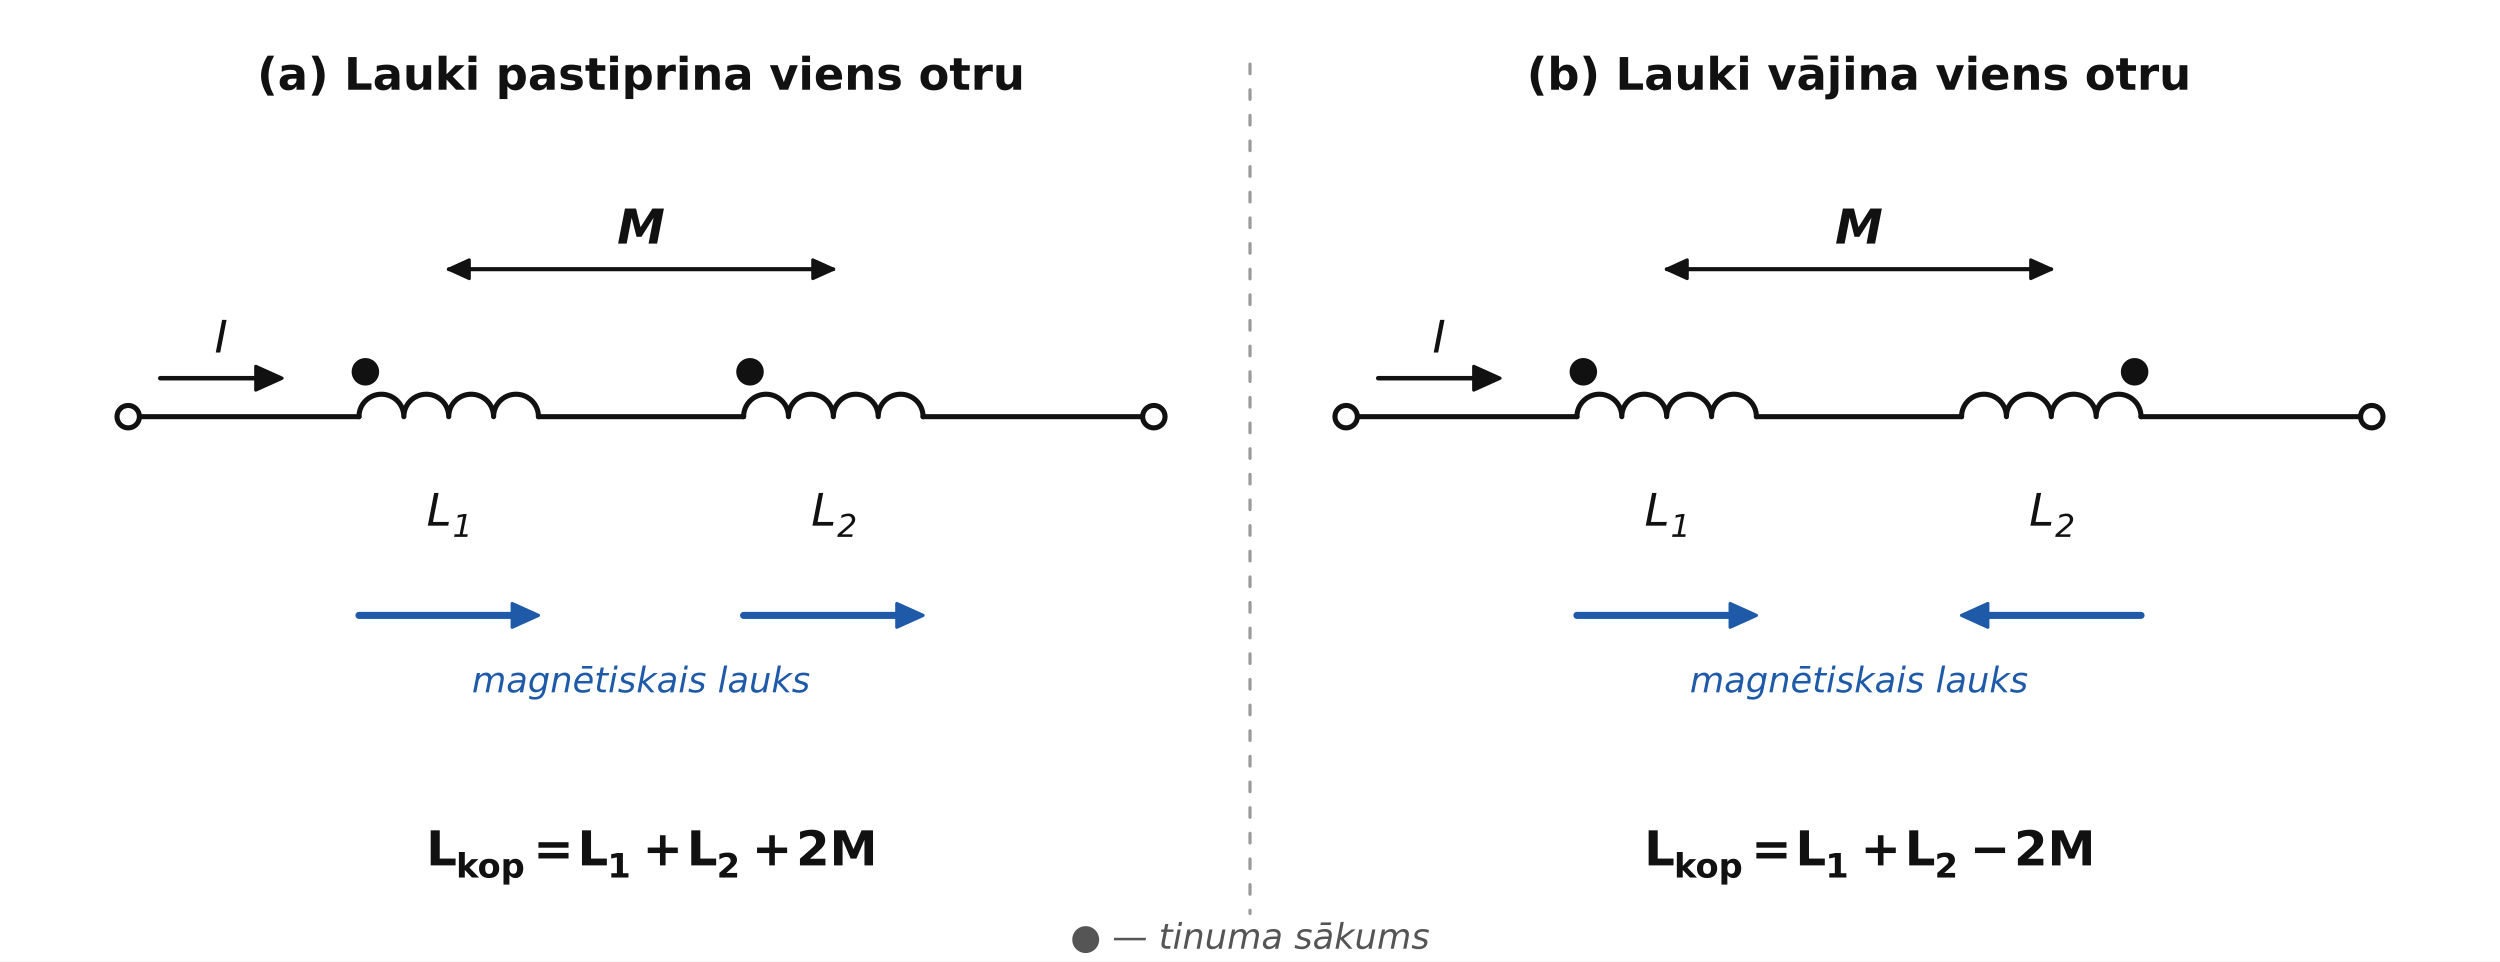
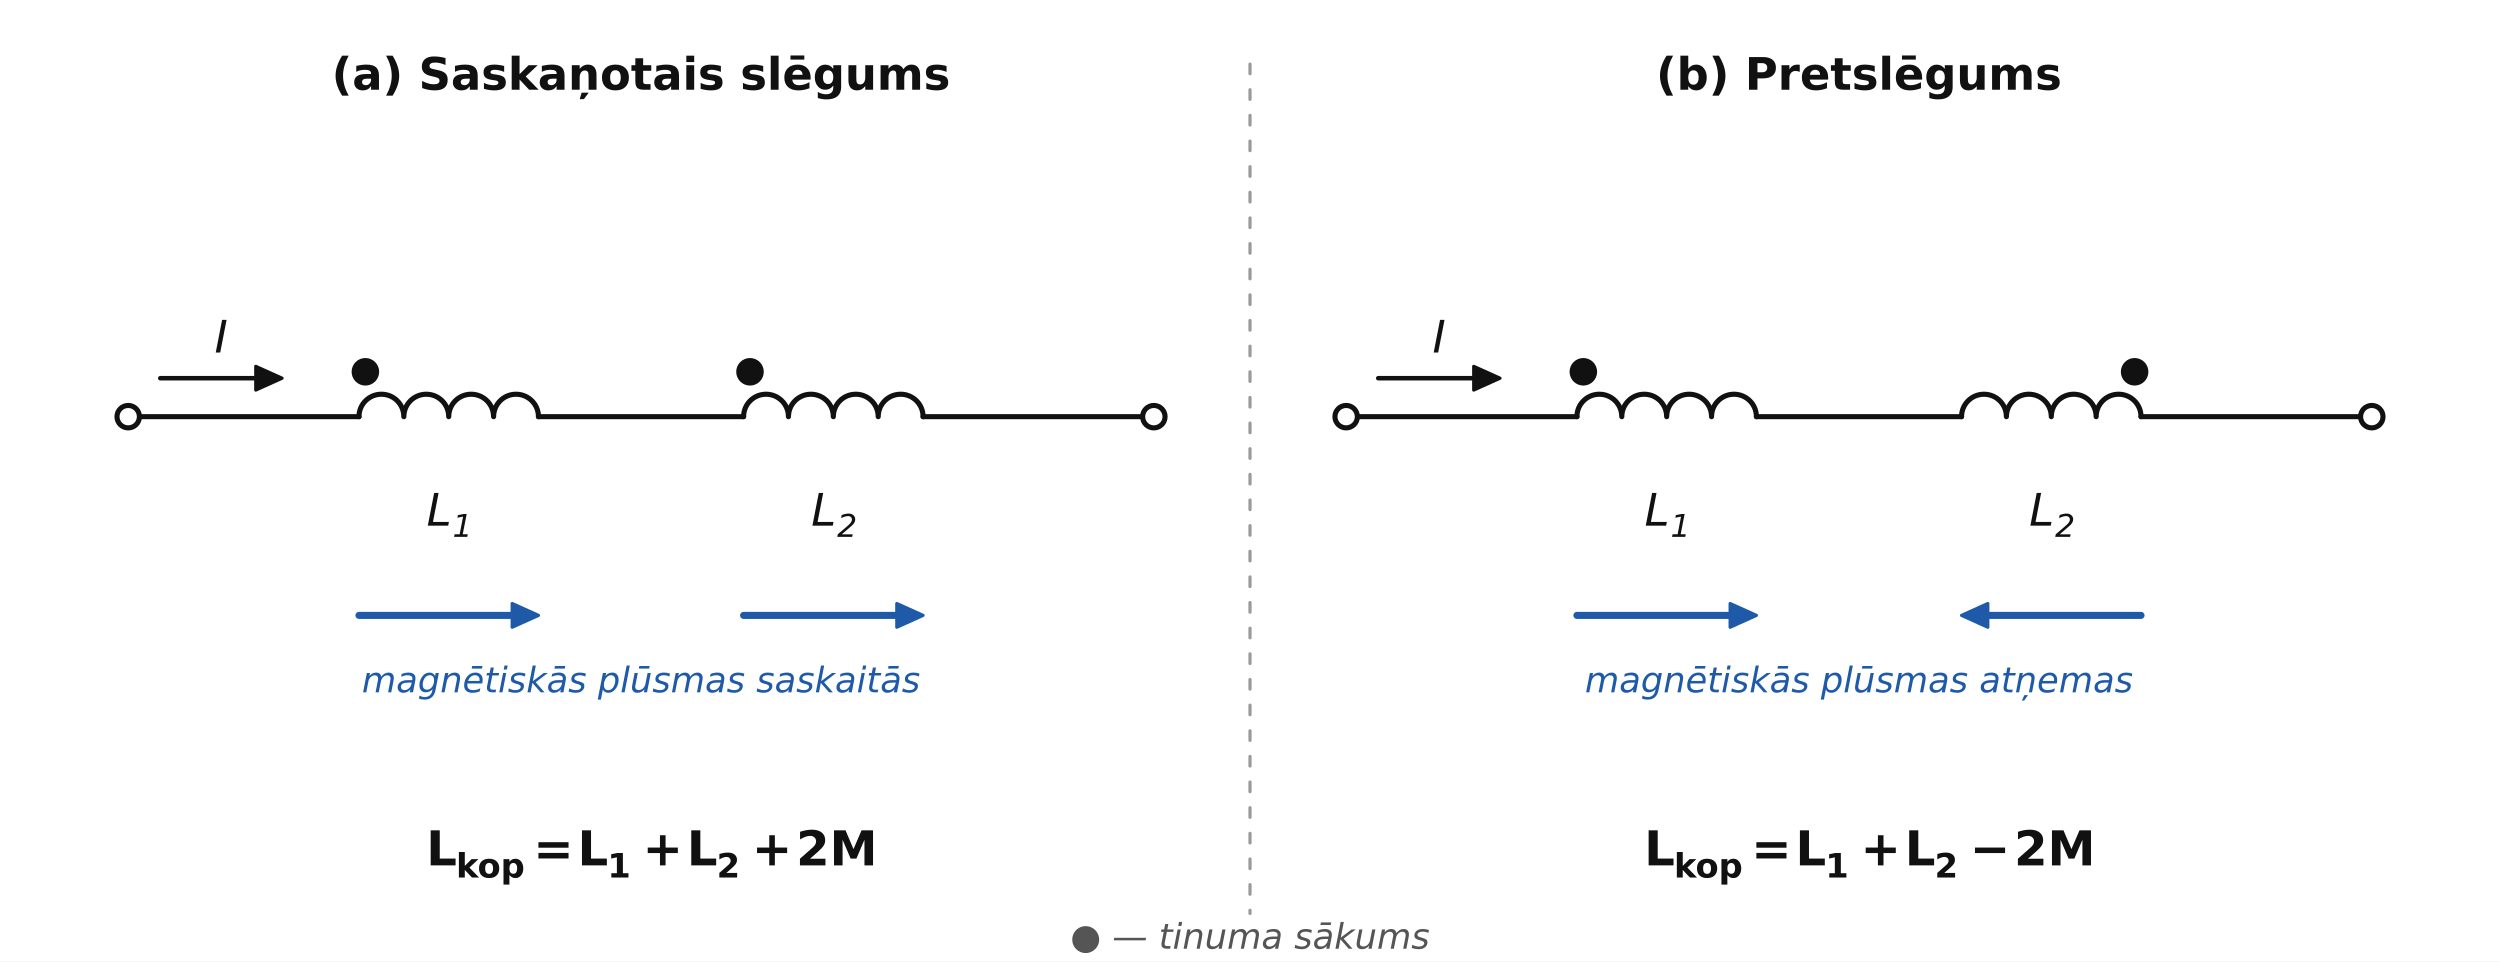
<svg xmlns="http://www.w3.org/2000/svg" viewBox="0 0 780 300" width="780" height="300" font-family="DejaVu Sans, Arial, Helvetica, sans-serif">
  <rect x="0" y="0" width="780" height="300" fill="white" />
-   <text x="200.0" y="28.0" text-anchor="middle" font-size="14" fill="#111111" font-weight="bold">(a) Lauki pastiprina viens otru</text>
+   <text x="200.0" y="28.0" text-anchor="middle" font-size="14" fill="#111111" font-weight="bold">(a) Saskaņotais slēgums</text>
  <path d="M 112.0 130.0 a 7 7 0 0 1 14 0 a 7 7 0 0 1 14 0 a 7 7 0 0 1 14 0 a 7 7 0 0 1 14 0 " fill="none" stroke="#111111" stroke-width="1.6" stroke-linecap="round" stroke-linejoin="round" />
  <path d="M 232.0 130.0 a 7 7 0 0 1 14 0 a 7 7 0 0 1 14 0 a 7 7 0 0 1 14 0 a 7 7 0 0 1 14 0 " fill="none" stroke="#111111" stroke-width="1.6" stroke-linecap="round" stroke-linejoin="round" />
  <line x1="40.0" y1="130.0" x2="112.0" y2="130.0" stroke="#111111" stroke-width="1.6" stroke-linecap="round" />
  <line x1="168.0" y1="130.0" x2="232.0" y2="130.0" stroke="#111111" stroke-width="1.6" stroke-linecap="round" />
  <line x1="288.0" y1="130.0" x2="360.0" y2="130.0" stroke="#111111" stroke-width="1.6" stroke-linecap="round" />
  <circle cx="40.0" cy="130.0" r="3.5" fill="white" stroke="#111111" stroke-width="1.6" />
  <circle cx="360.0" cy="130.0" r="3.5" fill="white" stroke="#111111" stroke-width="1.6" />
  <line x1="50.0" y1="118.0" x2="82.6" y2="118.0" stroke="#111111" stroke-width="1.4" stroke-linecap="round" />
  <polygon points="88.0,118.0 79.8,121.7 79.8,114.3" fill="#111111" stroke="#111111" stroke-width="1" stroke-linejoin="round" stroke-linecap="round" />
  <text x="69.0" y="110.0" text-anchor="middle" font-size="14" fill="#111111" font-style="italic">I</text>
  <text x="133.1" y="164.0" text-anchor="start" font-size="14" fill="#111111" font-style="italic">L</text>
  <text x="141.2" y="167.5" text-anchor="start" font-size="9.8" fill="#111111" font-style="italic">1</text>
  <text x="253.1" y="164.0" text-anchor="start" font-size="14" fill="#111111" font-style="italic">L</text>
  <text x="261.2" y="167.5" text-anchor="start" font-size="9.8" fill="#111111" font-style="italic">2</text>
  <circle cx="114.0" cy="116.0" r="3.5" fill="#111111" stroke="#111111" stroke-width="1.6" />
  <circle cx="234.0" cy="116.0" r="3.5" fill="#111111" stroke="#111111" stroke-width="1.6" />
-   <line x1="140.0" y1="84.0" x2="255.8" y2="84.0" stroke="#111111" stroke-width="1.2" stroke-linecap="round" />
-   <polygon points="260.0,84.0 253.6,86.9 253.6,81.1" fill="#111111" stroke="#111111" stroke-width="1" stroke-linejoin="round" stroke-linecap="round" />
-   <line x1="260.0" y1="84.0" x2="144.2" y2="84.0" stroke="#111111" stroke-width="1.2" stroke-linecap="round" />
-   <polygon points="140.0,84.0 146.4,81.1 146.4,86.9" fill="#111111" stroke="#111111" stroke-width="1" stroke-linejoin="round" stroke-linecap="round" />
-   <text x="200.0" y="76.0" text-anchor="middle" font-size="15" fill="#111111" font-weight="bold" font-style="italic">M</text>
  <line x1="112.0" y1="192.0" x2="162.6" y2="192.0" stroke="#1e5aa8" stroke-width="2.2" stroke-linecap="round" />
  <polygon points="168.0,192.0 159.8,195.7 159.8,188.3" fill="#1e5aa8" stroke="#1e5aa8" stroke-width="1" stroke-linejoin="round" stroke-linecap="round" />
  <line x1="232.0" y1="192.0" x2="282.6" y2="192.0" stroke="#1e5aa8" stroke-width="2.2" stroke-linecap="round" />
  <polygon points="288.0,192.0 279.8,195.7 279.8,188.3" fill="#1e5aa8" stroke="#1e5aa8" stroke-width="1" stroke-linejoin="round" stroke-linecap="round" />
-   <text x="200.0" y="216.0" text-anchor="middle" font-size="11" fill="#1e5aa8" font-style="italic">magnētiskais lauks</text>
+   <text x="200.0" y="216.0" text-anchor="middle" font-size="11" fill="#1e5aa8" font-style="italic">magnētiskās plūsmas saskaitās</text>
  <text x="133.0" y="270.0" text-anchor="start" font-size="15" fill="#111111" font-weight="bold">L</text>
  <text x="142.3" y="273.8" text-anchor="start" font-size="10.5" fill="#111111" font-weight="bold">kop</text>
  <text x="166.4" y="270.0" text-anchor="start" font-size="15" fill="#111111" font-weight="bold">=</text>
  <text x="180.2" y="270.0" text-anchor="start" font-size="15" fill="#111111" font-weight="bold">L</text>
  <text x="189.5" y="273.8" text-anchor="start" font-size="10.5" fill="#111111" font-weight="bold">1</text>
  <text x="200.5" y="270.0" text-anchor="start" font-size="15" fill="#111111" font-weight="bold">+</text>
  <text x="214.3" y="270.0" text-anchor="start" font-size="15" fill="#111111" font-weight="bold">L</text>
  <text x="223.6" y="273.8" text-anchor="start" font-size="10.5" fill="#111111" font-weight="bold">2</text>
  <text x="234.6" y="270.0" text-anchor="start" font-size="15" fill="#111111" font-weight="bold">+</text>
  <text x="248.4" y="270.0" text-anchor="start" font-size="15" fill="#111111" font-weight="bold">2M</text>
-   <text x="580.0" y="28.0" text-anchor="middle" font-size="14" fill="#111111" font-weight="bold">(b) Lauki vājina viens otru</text>
+   <text x="580.0" y="28.0" text-anchor="middle" font-size="14" fill="#111111" font-weight="bold">(b) Pretslēgums</text>
  <path d="M 492.0 130.0 a 7 7 0 0 1 14 0 a 7 7 0 0 1 14 0 a 7 7 0 0 1 14 0 a 7 7 0 0 1 14 0 " fill="none" stroke="#111111" stroke-width="1.6" stroke-linecap="round" stroke-linejoin="round" />
  <path d="M 612.0 130.0 a 7 7 0 0 1 14 0 a 7 7 0 0 1 14 0 a 7 7 0 0 1 14 0 a 7 7 0 0 1 14 0 " fill="none" stroke="#111111" stroke-width="1.6" stroke-linecap="round" stroke-linejoin="round" />
  <line x1="420.0" y1="130.0" x2="492.0" y2="130.0" stroke="#111111" stroke-width="1.6" stroke-linecap="round" />
  <line x1="548.0" y1="130.0" x2="612.0" y2="130.0" stroke="#111111" stroke-width="1.6" stroke-linecap="round" />
  <line x1="668.0" y1="130.0" x2="740.0" y2="130.0" stroke="#111111" stroke-width="1.6" stroke-linecap="round" />
  <circle cx="420.0" cy="130.0" r="3.5" fill="white" stroke="#111111" stroke-width="1.6" />
  <circle cx="740.0" cy="130.0" r="3.5" fill="white" stroke="#111111" stroke-width="1.6" />
  <line x1="430.0" y1="118.0" x2="462.6" y2="118.0" stroke="#111111" stroke-width="1.4" stroke-linecap="round" />
  <polygon points="468.0,118.0 459.8,121.7 459.8,114.3" fill="#111111" stroke="#111111" stroke-width="1" stroke-linejoin="round" stroke-linecap="round" />
  <text x="449.0" y="110.0" text-anchor="middle" font-size="14" fill="#111111" font-style="italic">I</text>
  <text x="513.1" y="164.0" text-anchor="start" font-size="14" fill="#111111" font-style="italic">L</text>
  <text x="521.2" y="167.5" text-anchor="start" font-size="9.8" fill="#111111" font-style="italic">1</text>
  <text x="633.1" y="164.0" text-anchor="start" font-size="14" fill="#111111" font-style="italic">L</text>
  <text x="641.2" y="167.5" text-anchor="start" font-size="9.8" fill="#111111" font-style="italic">2</text>
  <circle cx="494.0" cy="116.0" r="3.5" fill="#111111" stroke="#111111" stroke-width="1.6" />
  <circle cx="666.0" cy="116.0" r="3.5" fill="#111111" stroke="#111111" stroke-width="1.6" />
-   <line x1="520.0" y1="84.0" x2="635.8" y2="84.0" stroke="#111111" stroke-width="1.2" stroke-linecap="round" />
-   <polygon points="640.0,84.0 633.6,86.9 633.6,81.1" fill="#111111" stroke="#111111" stroke-width="1" stroke-linejoin="round" stroke-linecap="round" />
-   <line x1="640.0" y1="84.0" x2="524.2" y2="84.0" stroke="#111111" stroke-width="1.2" stroke-linecap="round" />
-   <polygon points="520.0,84.0 526.4,81.1 526.4,86.9" fill="#111111" stroke="#111111" stroke-width="1" stroke-linejoin="round" stroke-linecap="round" />
-   <text x="580.0" y="76.0" text-anchor="middle" font-size="15" fill="#111111" font-weight="bold" font-style="italic">M</text>
  <line x1="492.0" y1="192.0" x2="542.6" y2="192.0" stroke="#1e5aa8" stroke-width="2.2" stroke-linecap="round" />
  <polygon points="548.0,192.0 539.8,195.7 539.8,188.3" fill="#1e5aa8" stroke="#1e5aa8" stroke-width="1" stroke-linejoin="round" stroke-linecap="round" />
  <line x1="668.0" y1="192.0" x2="617.4" y2="192.0" stroke="#1e5aa8" stroke-width="2.2" stroke-linecap="round" />
  <polygon points="612.0,192.0 620.2,188.3 620.2,195.7" fill="#1e5aa8" stroke="#1e5aa8" stroke-width="1" stroke-linejoin="round" stroke-linecap="round" />
-   <text x="580.0" y="216.0" text-anchor="middle" font-size="11" fill="#1e5aa8" font-style="italic">magnētiskais lauks</text>
+   <text x="580.0" y="216.0" text-anchor="middle" font-size="11" fill="#1e5aa8" font-style="italic">magnētiskās plūsmas atņemas</text>
  <text x="513.0" y="270.0" text-anchor="start" font-size="15" fill="#111111" font-weight="bold">L</text>
  <text x="522.3" y="273.8" text-anchor="start" font-size="10.5" fill="#111111" font-weight="bold">kop</text>
  <text x="546.4" y="270.0" text-anchor="start" font-size="15" fill="#111111" font-weight="bold">=</text>
  <text x="560.2" y="270.0" text-anchor="start" font-size="15" fill="#111111" font-weight="bold">L</text>
  <text x="569.5" y="273.8" text-anchor="start" font-size="10.5" fill="#111111" font-weight="bold">1</text>
  <text x="580.5" y="270.0" text-anchor="start" font-size="15" fill="#111111" font-weight="bold">+</text>
  <text x="594.3" y="270.0" text-anchor="start" font-size="15" fill="#111111" font-weight="bold">L</text>
  <text x="603.6" y="273.8" text-anchor="start" font-size="10.5" fill="#111111" font-weight="bold">2</text>
  <text x="614.6" y="270.0" text-anchor="start" font-size="15" fill="#111111" font-weight="bold">−</text>
  <text x="628.4" y="270.0" text-anchor="start" font-size="15" fill="#111111" font-weight="bold">2M</text>
  <line x1="390.0" y1="20.0" x2="390.0" y2="285.0" stroke="#9a9a9a" stroke-width="1" stroke-dasharray="3 5" stroke-linecap="round" />
  <text x="390.0" y="296.0" text-anchor="middle" font-size="11" fill="#555" font-style="italic">● — tinuma sākums</text>
</svg>
